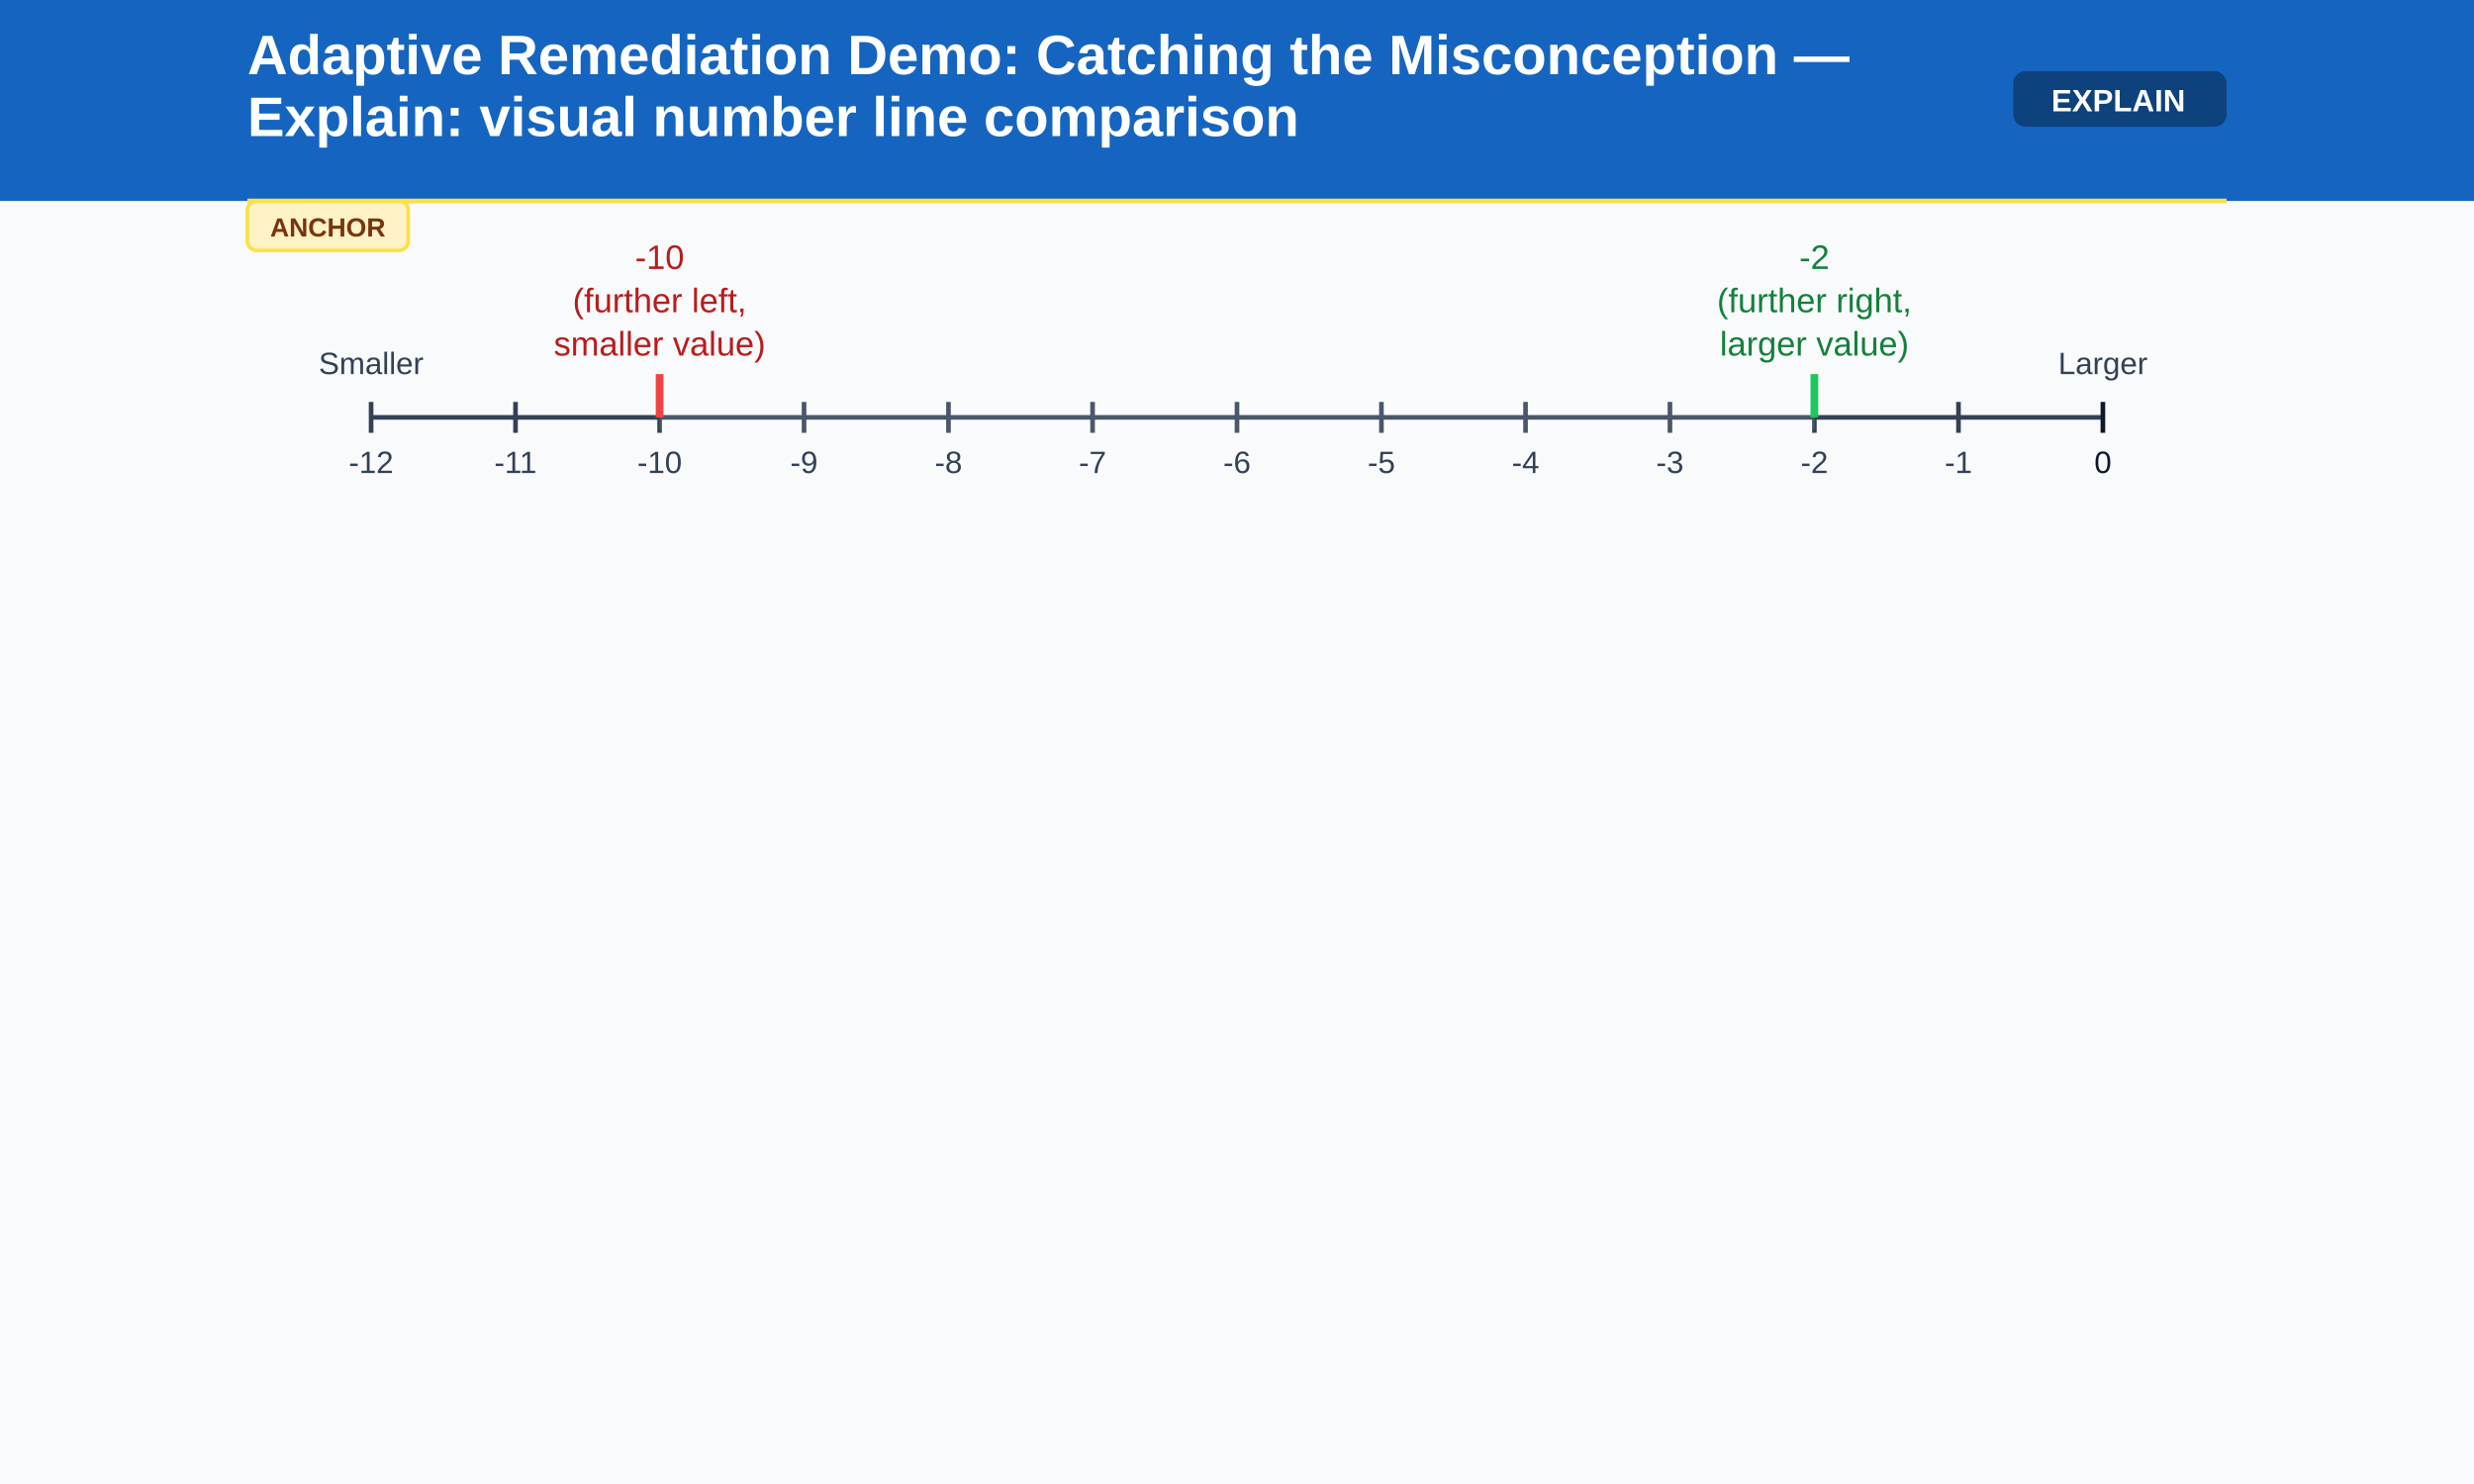
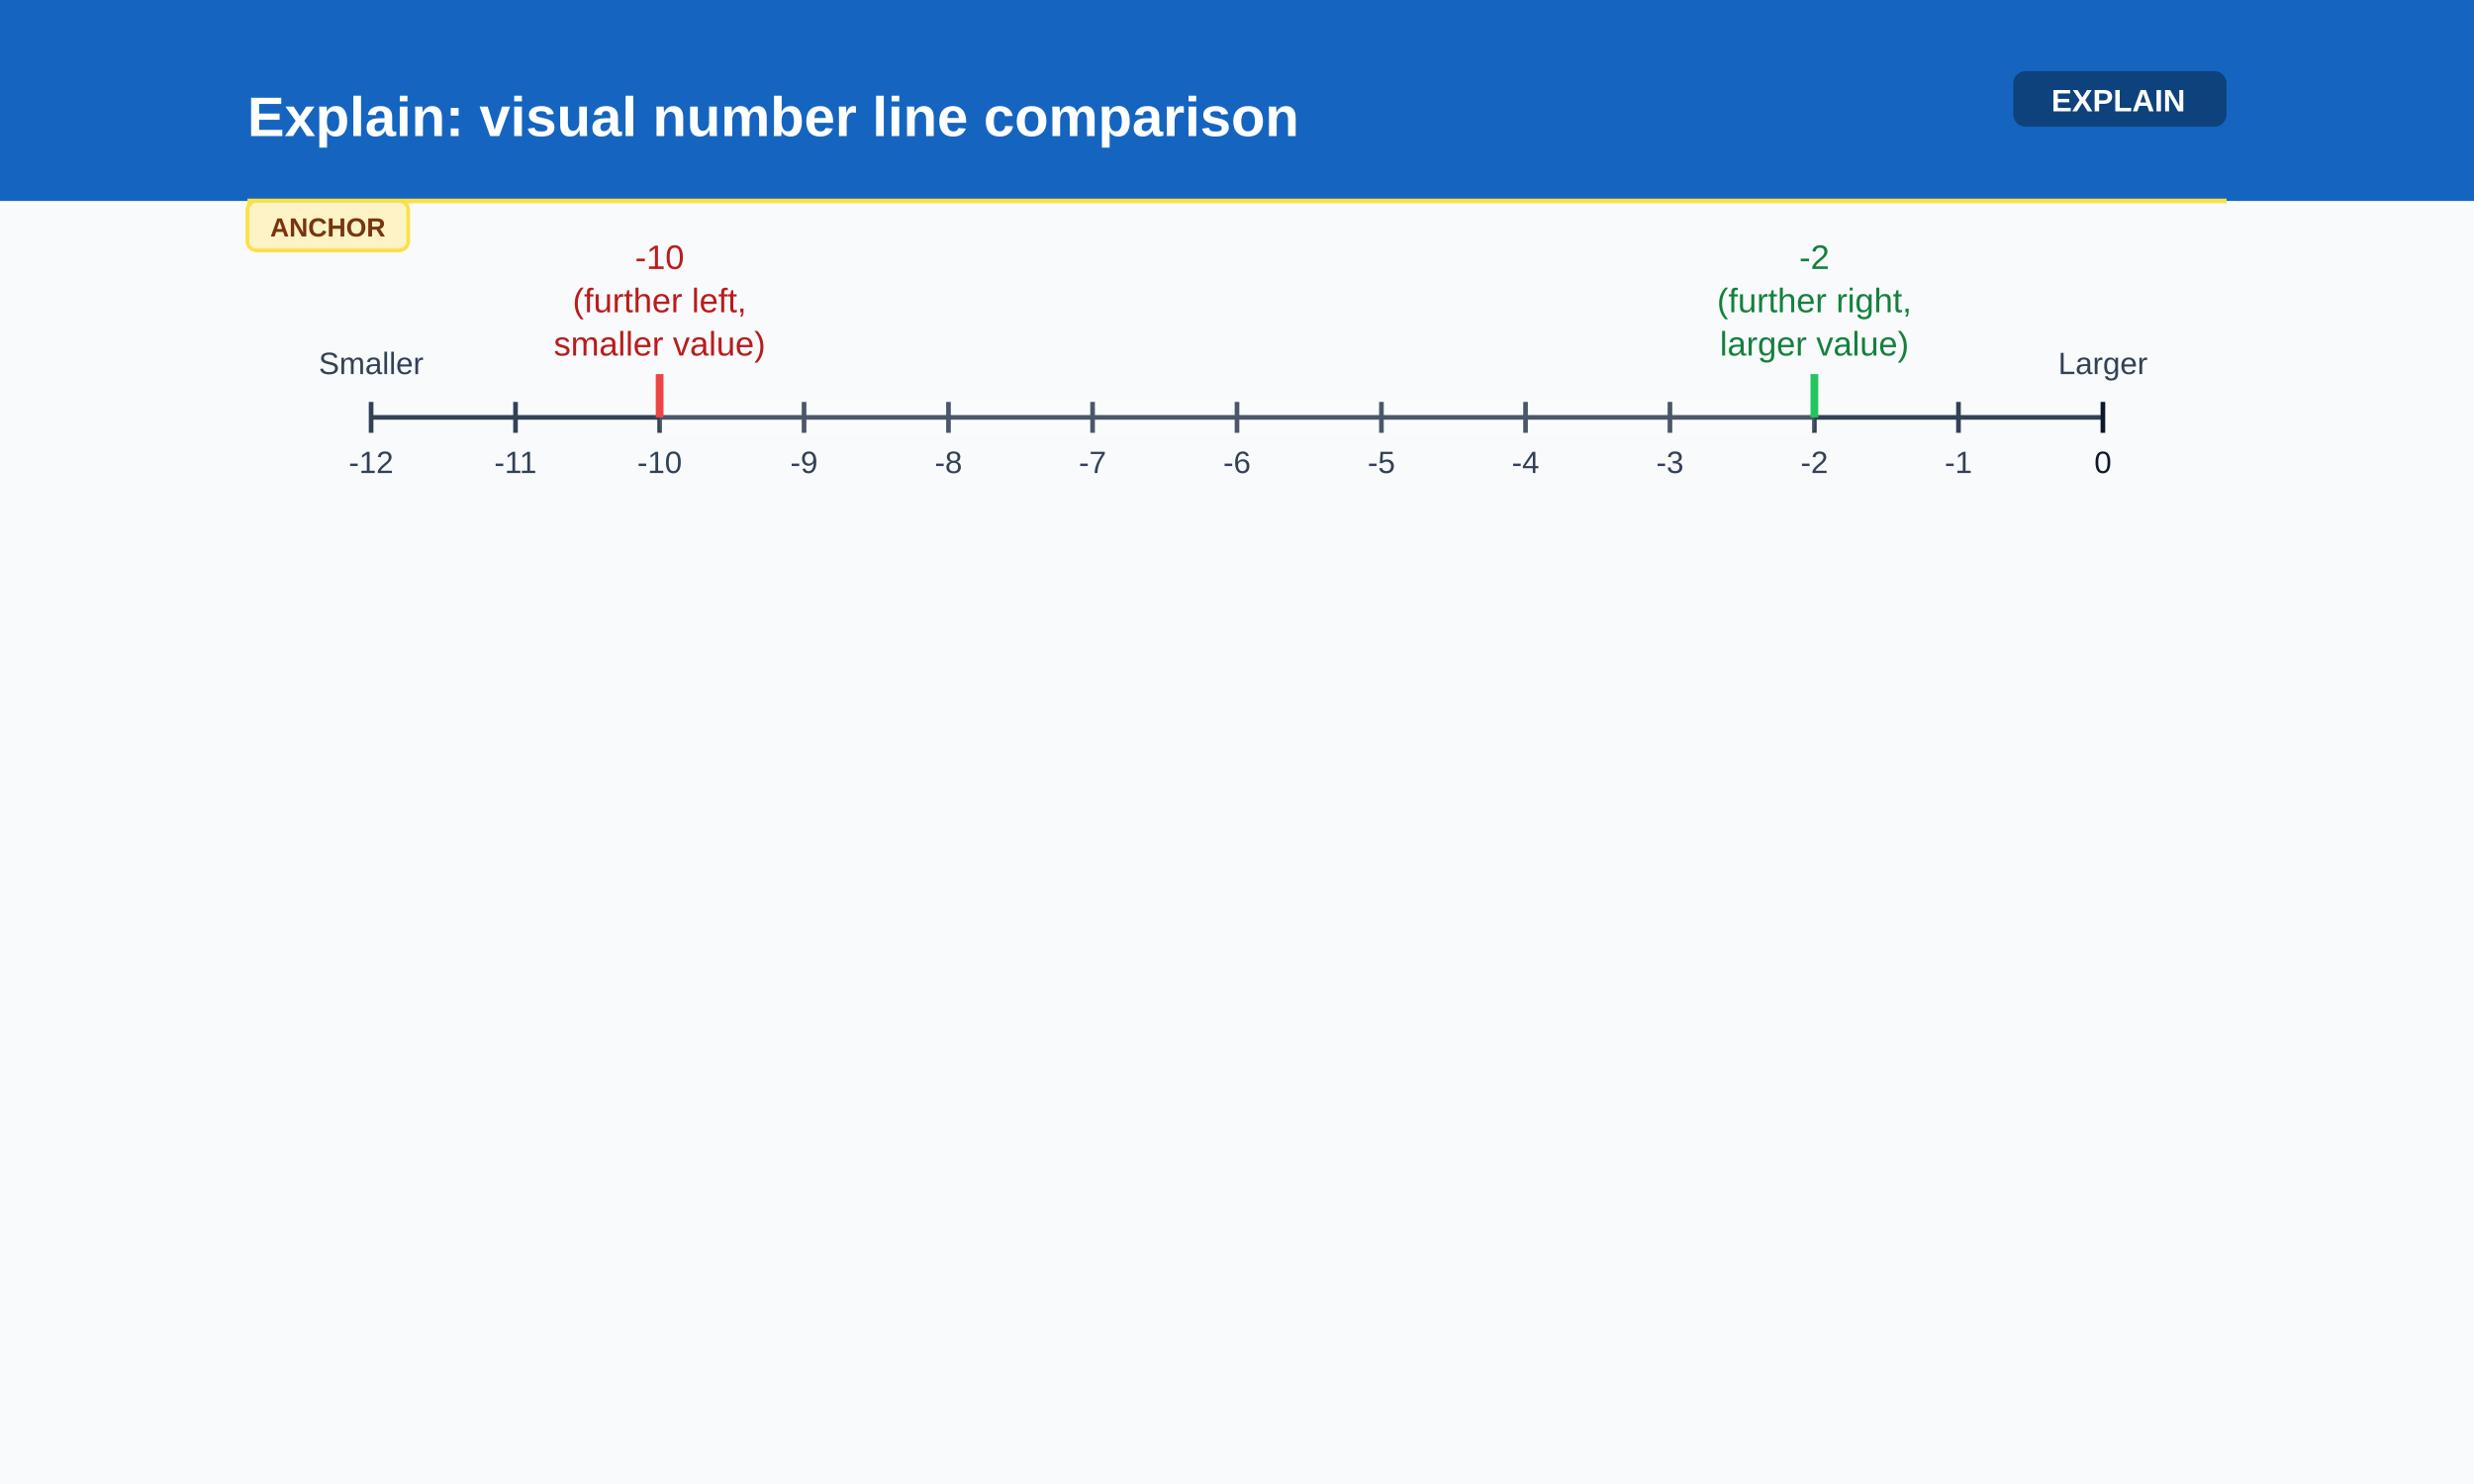
<svg xmlns="http://www.w3.org/2000/svg" width="800" height="480">
  <rect width="800" height="480" fill="#f8fafc" />
  <rect width="800" height="65" fill="#1565C0" />
-   <text x="80" y="24" font-family="Arial, sans-serif" font-size="18" font-weight="bold" fill="#FFFFFF" text-anchor="start">Adaptive Remediation Demo: Catching the Misconception —</text>
  <text x="80" y="44" font-family="Arial, sans-serif" font-size="18" font-weight="bold" fill="#FFFFFF" text-anchor="start">Explain: visual number line comparison</text>
  <rect x="651" y="23" width="69" height="18" rx="4" fill="#000000" opacity="0.35" />
  <text x="685" y="36" font-family="Arial, sans-serif" font-size="10" font-weight="bold" fill="#FFFFFF" text-anchor="middle">EXPLAIN</text>
  <line x1="80" y1="65" x2="720" y2="65" stroke="#fde047" stroke-width="1.5" />
  <rect x="80" y="65" width="52" height="16" rx="3" fill="#fef3c7" stroke="#fde047" stroke-width="1.2" />
  <text x="106" y="76.5" font-family="Arial, sans-serif" font-size="8.5" font-weight="bold" fill="#78350f" text-anchor="middle">ANCHOR</text>
  <line x1="120" y1="135" x2="680" y2="135" stroke="#334155" stroke-width="1.5" />
  <line x1="120.0" y1="130" x2="120.0" y2="140" stroke="#334155" stroke-width="1.5" />
  <text x="120.0" y="153" font-family="Arial, sans-serif" font-size="10" font-weight="normal" fill="#334155" text-anchor="middle">-12</text>
  <line x1="166.7" y1="130" x2="166.7" y2="140" stroke="#334155" stroke-width="1.5" />
  <text x="166.7" y="153" font-family="Arial, sans-serif" font-size="10" font-weight="normal" fill="#334155" text-anchor="middle">-11</text>
  <line x1="213.3" y1="130" x2="213.3" y2="140" stroke="#334155" stroke-width="1.5" />
  <text x="213.3" y="153" font-family="Arial, sans-serif" font-size="10" font-weight="normal" fill="#334155" text-anchor="middle">-10</text>
  <line x1="260.0" y1="130" x2="260.0" y2="140" stroke="#334155" stroke-width="1.5" />
  <text x="260.0" y="153" font-family="Arial, sans-serif" font-size="10" font-weight="normal" fill="#334155" text-anchor="middle">-9</text>
  <line x1="306.7" y1="130" x2="306.7" y2="140" stroke="#334155" stroke-width="1.5" />
  <text x="306.7" y="153" font-family="Arial, sans-serif" font-size="10" font-weight="normal" fill="#334155" text-anchor="middle">-8</text>
  <line x1="353.3" y1="130" x2="353.3" y2="140" stroke="#334155" stroke-width="1.5" />
  <text x="353.3" y="153" font-family="Arial, sans-serif" font-size="10" font-weight="normal" fill="#334155" text-anchor="middle">-7</text>
  <line x1="400.0" y1="130" x2="400.0" y2="140" stroke="#334155" stroke-width="1.5" />
  <text x="400.0" y="153" font-family="Arial, sans-serif" font-size="10" font-weight="normal" fill="#334155" text-anchor="middle">-6</text>
  <line x1="446.7" y1="130" x2="446.7" y2="140" stroke="#334155" stroke-width="1.5" />
  <text x="446.7" y="153" font-family="Arial, sans-serif" font-size="10" font-weight="normal" fill="#334155" text-anchor="middle">-5</text>
  <line x1="493.3" y1="130" x2="493.3" y2="140" stroke="#334155" stroke-width="1.5" />
  <text x="493.3" y="153" font-family="Arial, sans-serif" font-size="10" font-weight="normal" fill="#334155" text-anchor="middle">-4</text>
  <line x1="540.0" y1="130" x2="540.0" y2="140" stroke="#334155" stroke-width="1.5" />
  <text x="540.0" y="153" font-family="Arial, sans-serif" font-size="10" font-weight="normal" fill="#334155" text-anchor="middle">-3</text>
  <line x1="586.7" y1="130" x2="586.7" y2="140" stroke="#334155" stroke-width="1.5" />
  <text x="586.7" y="153" font-family="Arial, sans-serif" font-size="10" font-weight="normal" fill="#334155" text-anchor="middle">-2</text>
  <line x1="633.3" y1="130" x2="633.3" y2="140" stroke="#334155" stroke-width="1.5" />
  <text x="633.3" y="153" font-family="Arial, sans-serif" font-size="10" font-weight="normal" fill="#334155" text-anchor="middle">-1</text>
  <line x1="680.0" y1="130" x2="680.0" y2="140" stroke="#0f172a" stroke-width="1.5" />
  <text x="680.0" y="153" font-family="Arial, sans-serif" font-size="10" font-weight="normal" fill="#0f172a" text-anchor="middle">0</text>
  <text x="120" y="121" font-family="Arial, sans-serif" font-size="10" font-weight="normal" fill="#334155" text-anchor="middle">Smaller</text>
  <text x="680" y="121" font-family="Arial, sans-serif" font-size="10" font-weight="normal" fill="#334155" text-anchor="middle">Larger</text>
  <rect x="213.3" y="129" width="373.4" height="12" rx="3" fill="#FFFFFF" opacity="0.12" />
  <line x1="213.3" y1="121" x2="213.3" y2="135" stroke="#ef4444" stroke-width="2.5" />
  <text x="213.3" y="87" font-family="Arial, sans-serif" font-size="11" font-weight="normal" fill="#b91c1c" text-anchor="middle">-10</text>
  <text x="213.3" y="101" font-family="Arial, sans-serif" font-size="11" font-weight="normal" fill="#b91c1c" text-anchor="middle">(further left,</text>
  <text x="213.3" y="115" font-family="Arial, sans-serif" font-size="11" font-weight="normal" fill="#b91c1c" text-anchor="middle">smaller value)</text>
  <line x1="586.7" y1="121" x2="586.7" y2="135" stroke="#22c55e" stroke-width="2.5" />
  <text x="586.7" y="87" font-family="Arial, sans-serif" font-size="11" font-weight="normal" fill="#15803d" text-anchor="middle">-2</text>
  <text x="586.7" y="101" font-family="Arial, sans-serif" font-size="11" font-weight="normal" fill="#15803d" text-anchor="middle">(further right,</text>
  <text x="586.7" y="115" font-family="Arial, sans-serif" font-size="11" font-weight="normal" fill="#15803d" text-anchor="middle">larger value)</text>
</svg>
